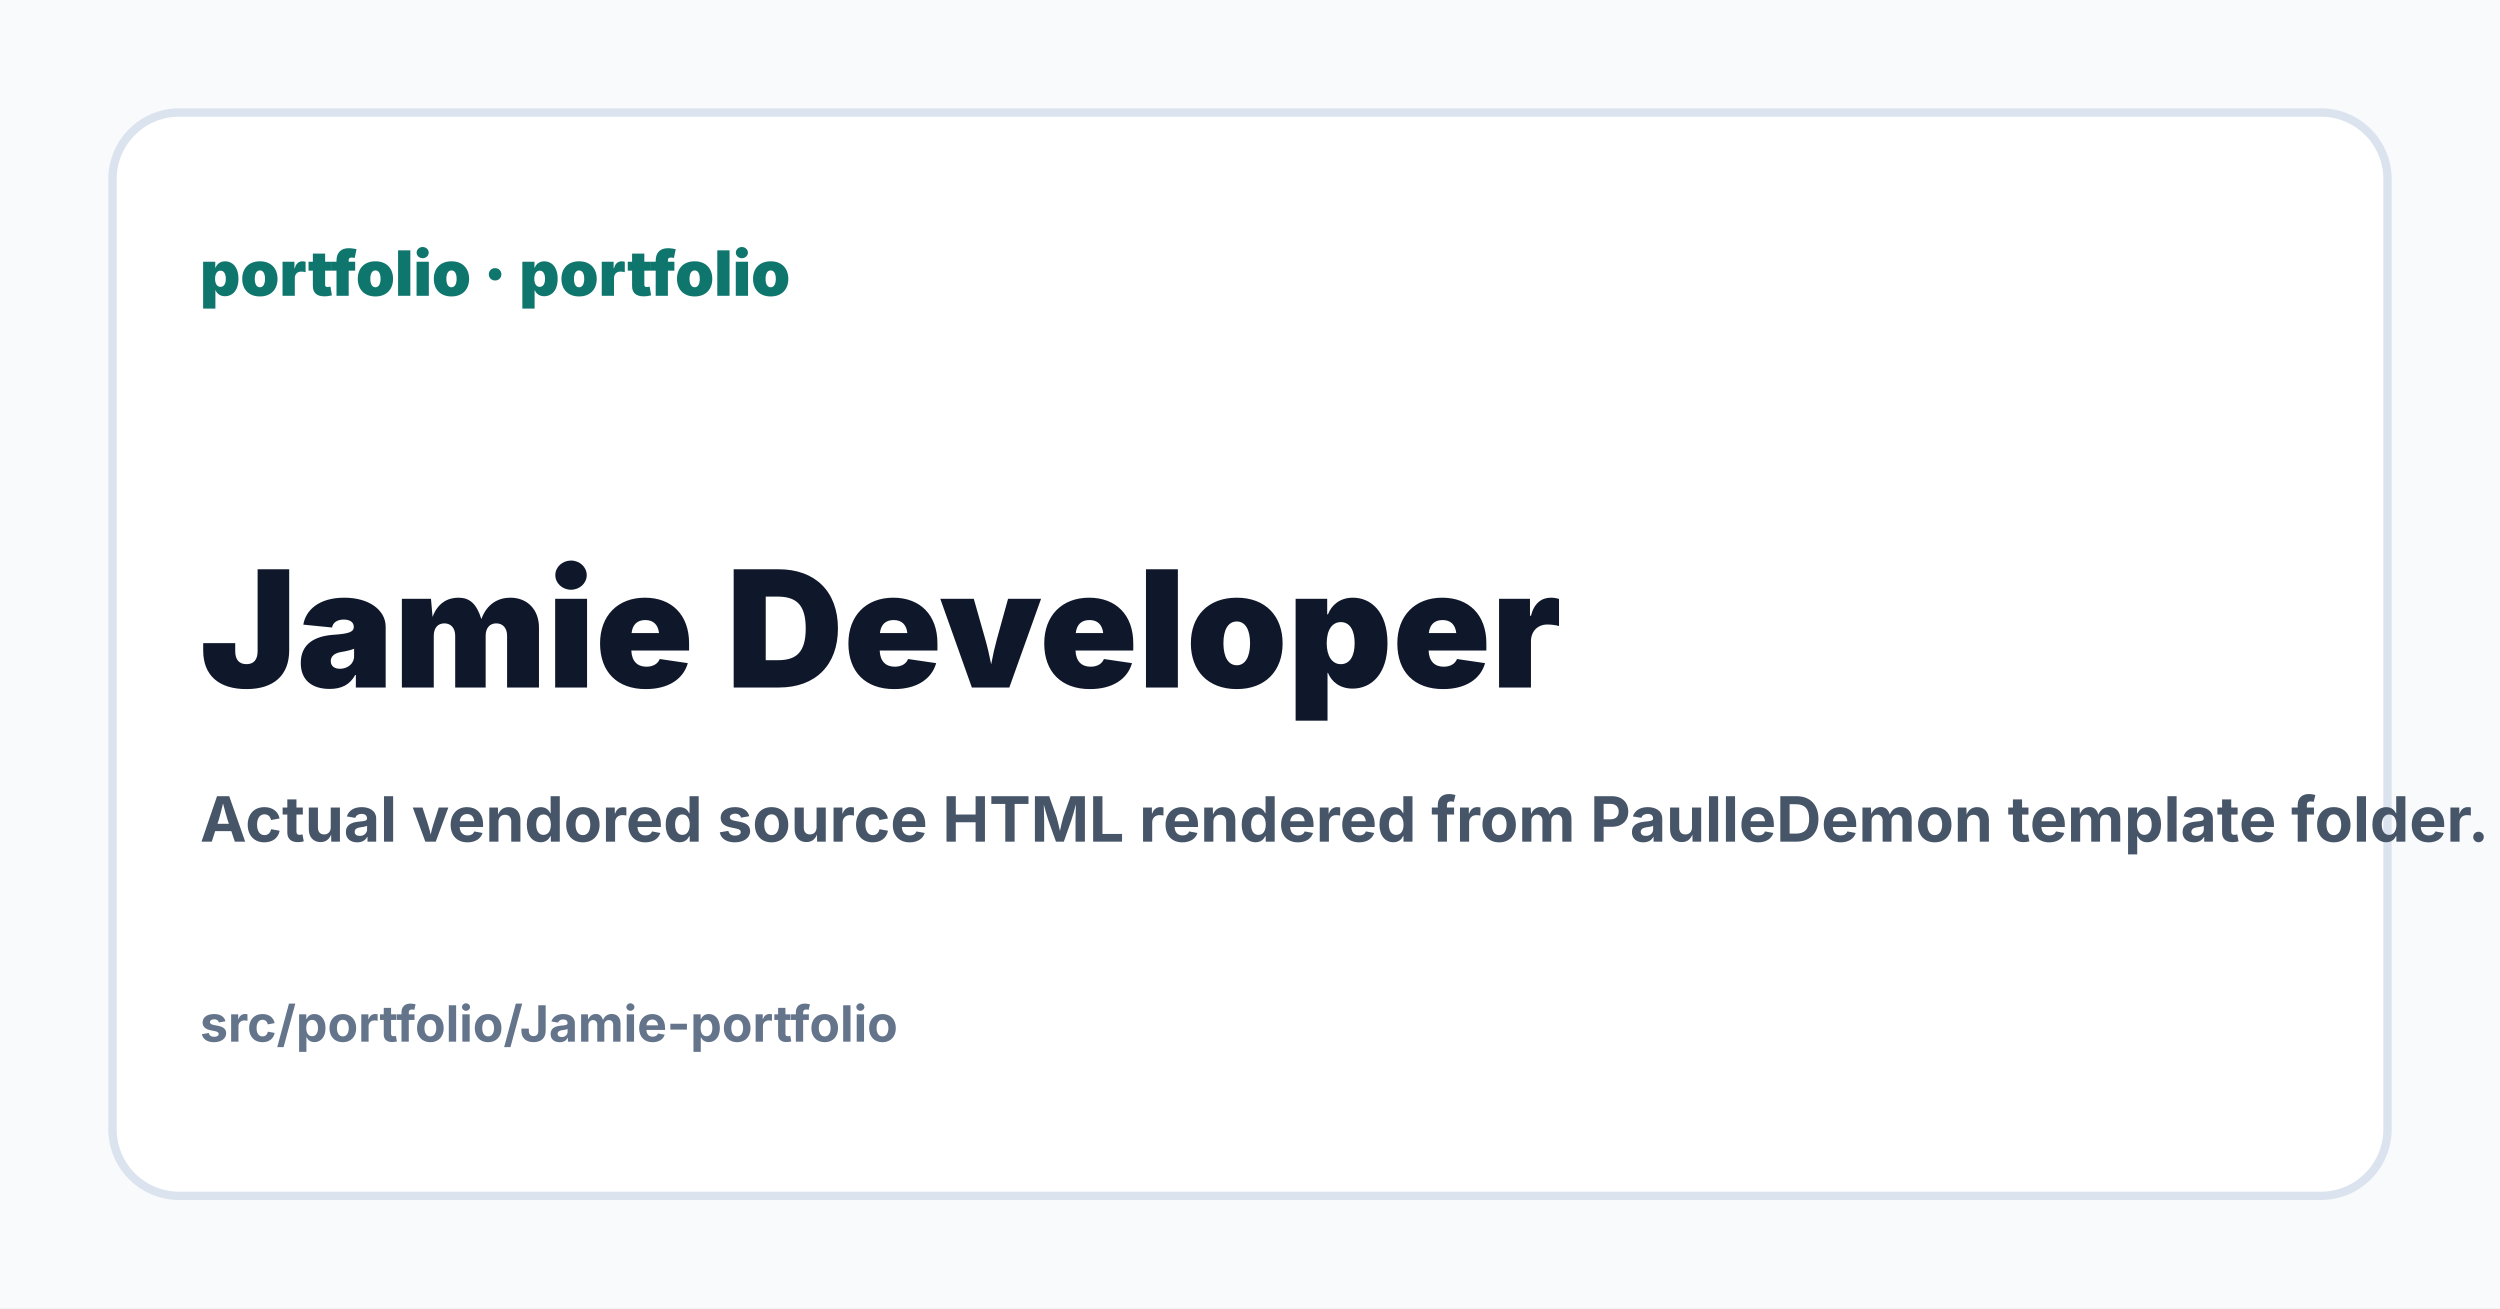
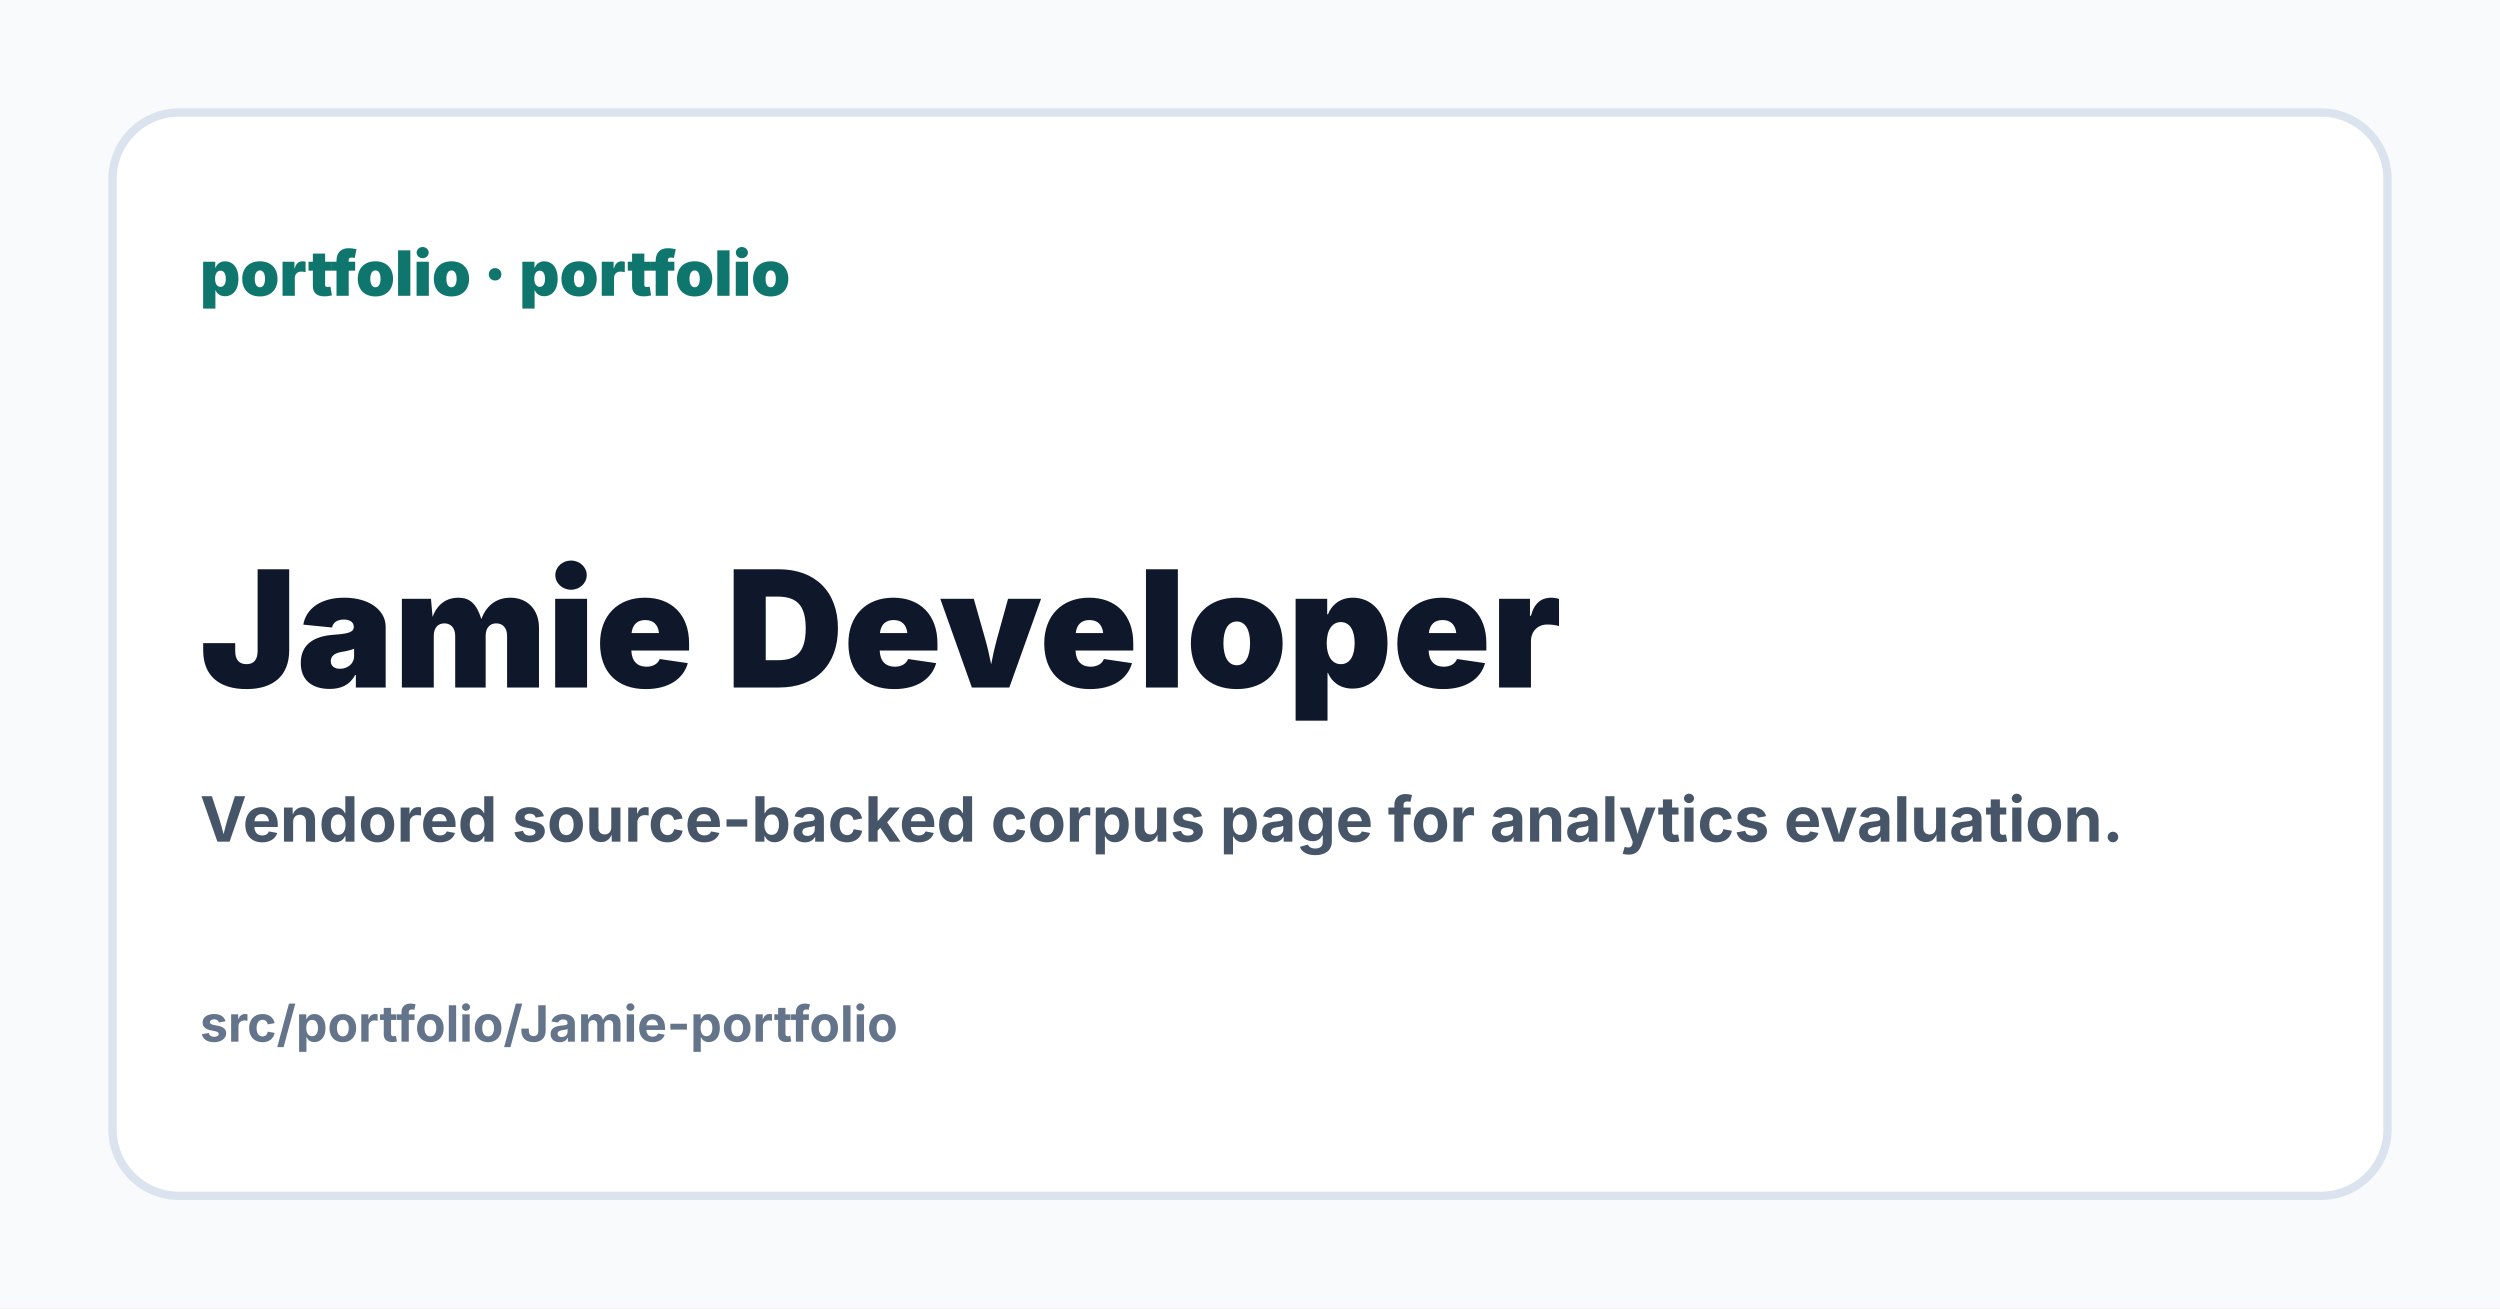
<svg xmlns="http://www.w3.org/2000/svg" width="1200" height="628" viewBox="0 0 1200 628" role="img" aria-label="Jamie Developer preview">
  <rect width="1200" height="628" fill="#f8fafc" />
  <rect x="54" y="54" width="1092" height="520" rx="32" fill="#ffffff" stroke="#dbe3ef" stroke-width="4" />
  <text x="96" y="142" fill="#0f766e" font-family="Inter, Arial, sans-serif" font-size="30" font-weight="850">portfolio · portfolio</text>
  <text x="96" y="330" fill="#0f172a" font-family="Inter, Arial, sans-serif" font-size="78" font-weight="900">Jamie Developer</text>
-   <text x="96" y="404" fill="#475569" font-family="Inter, Arial, sans-serif" font-size="30" font-weight="650">Actual vendored source HTML rendered from PaulleDemon template folder.</text>
+   <text x="96" y="404" fill="#475569" font-family="Inter, Arial, sans-serif" font-size="30" font-weight="650">Vendored source-backed corpus page for analytics evaluation.</text>
  <text x="96" y="500" fill="#64748b" font-family="Inter, Arial, sans-serif" font-size="24" font-weight="650">src/portfolio/Jamie-portfolio</text>
</svg>
